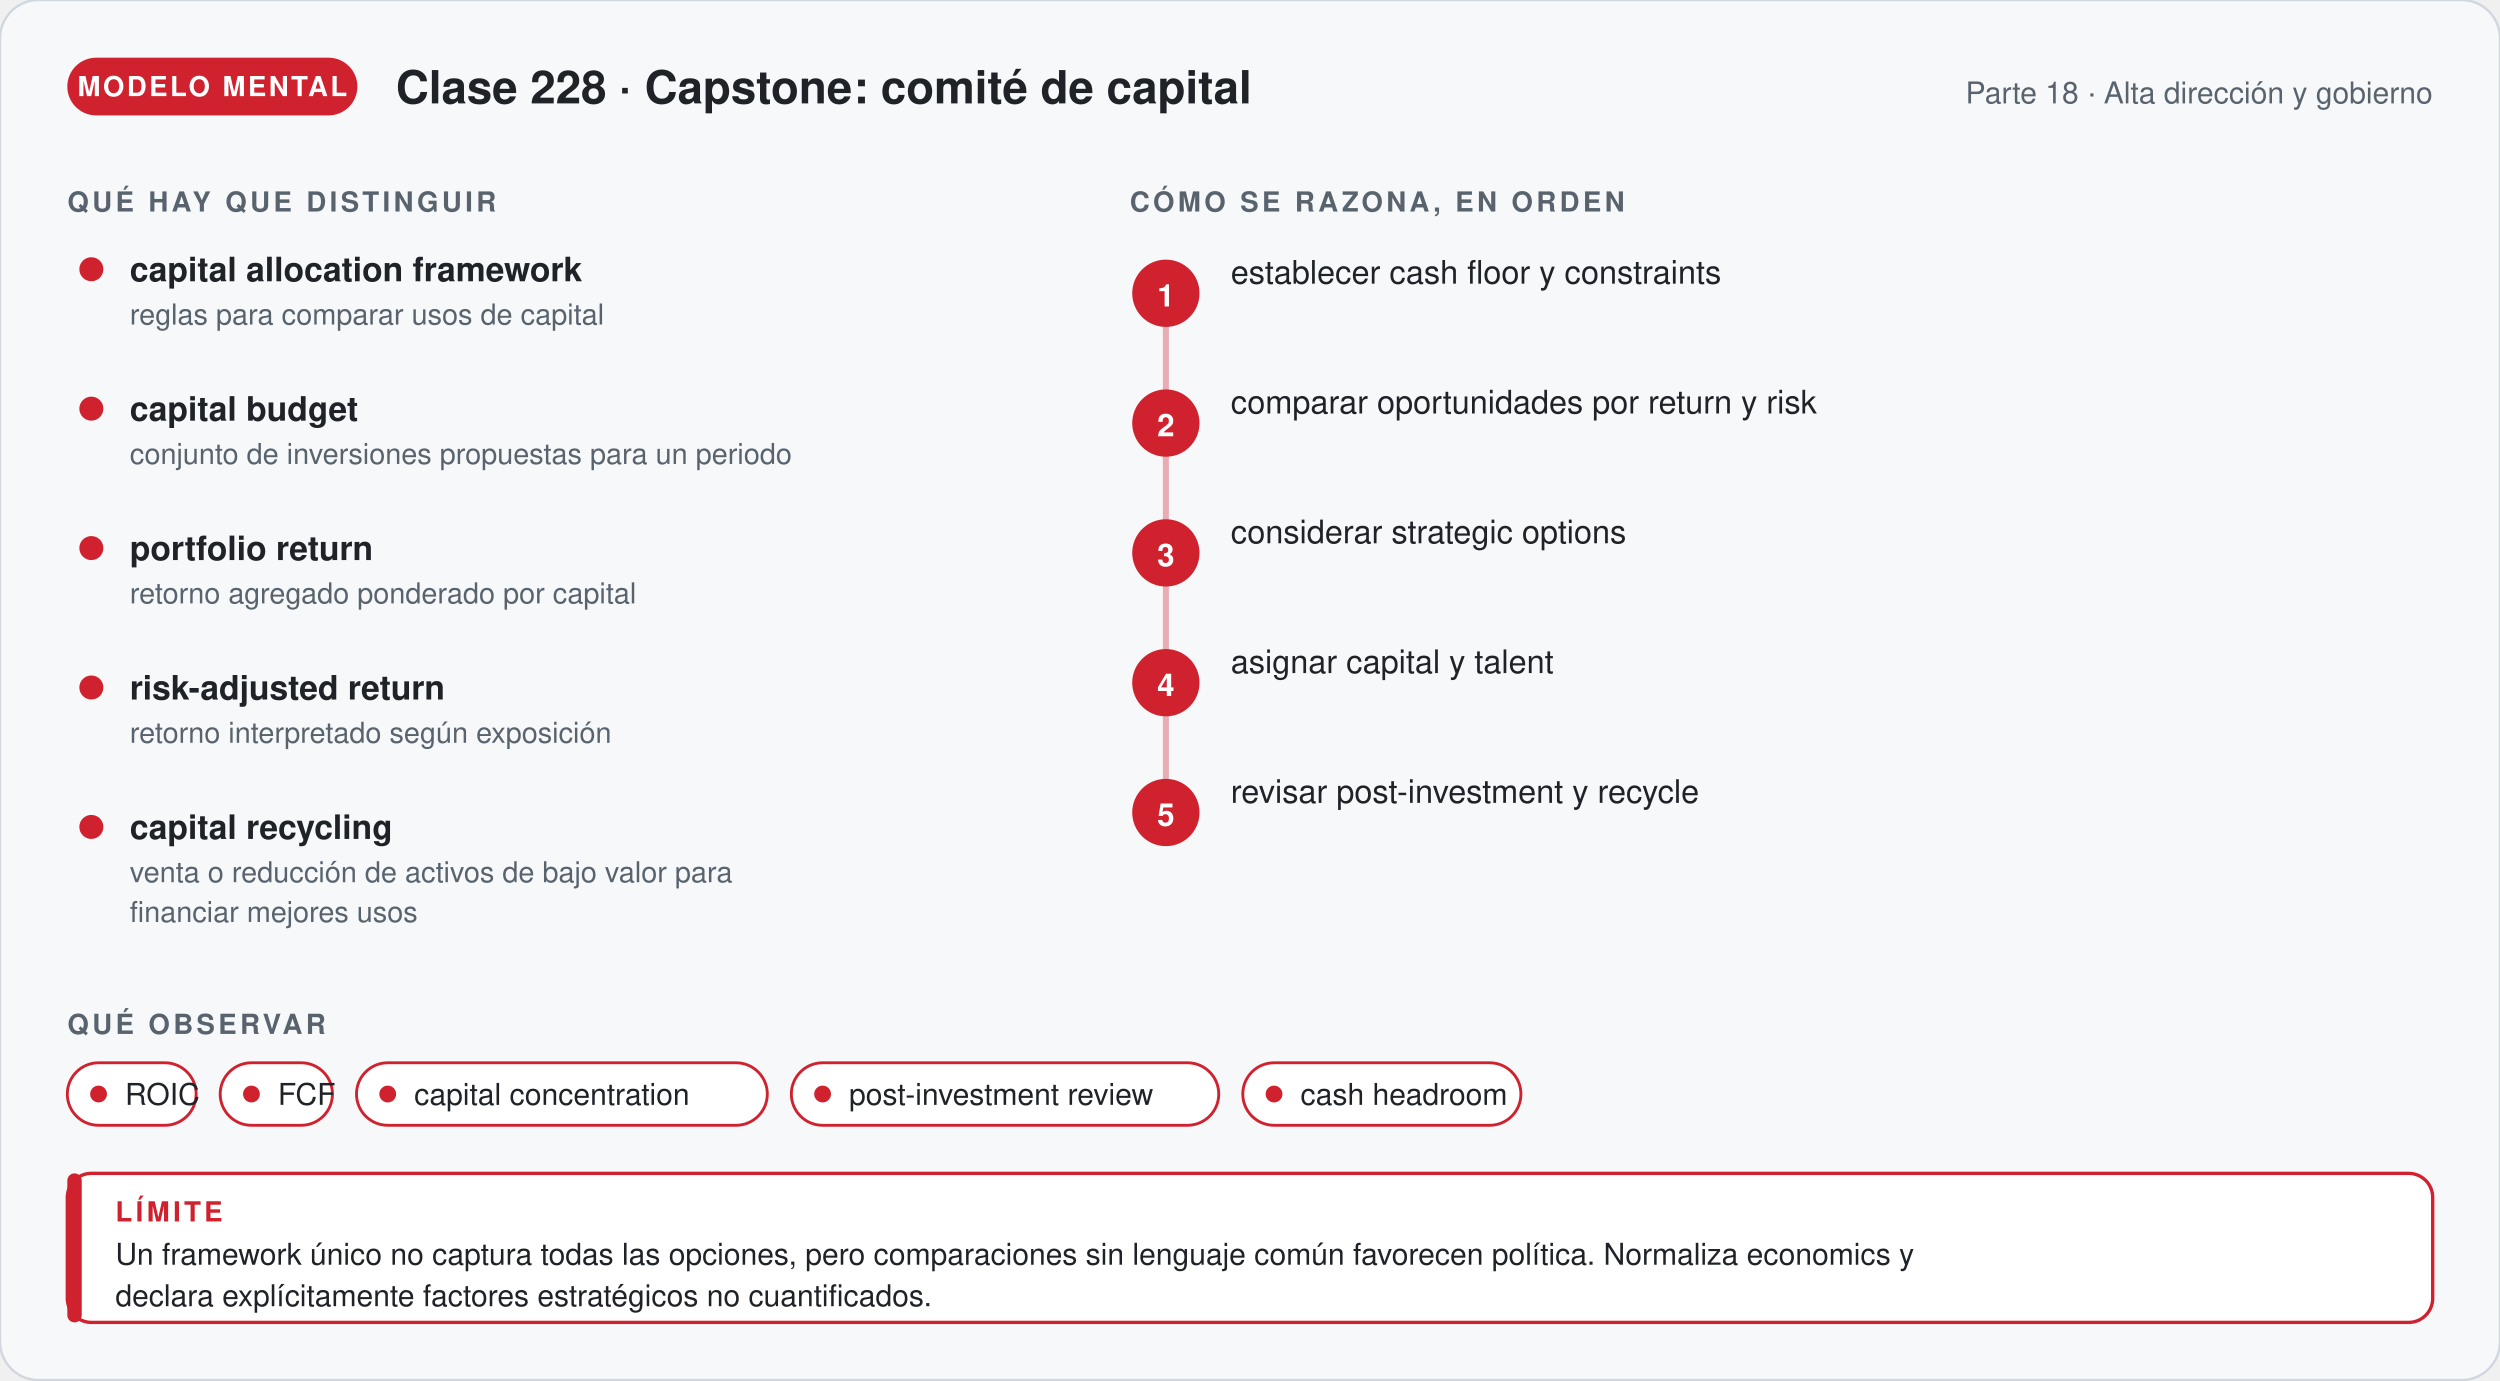
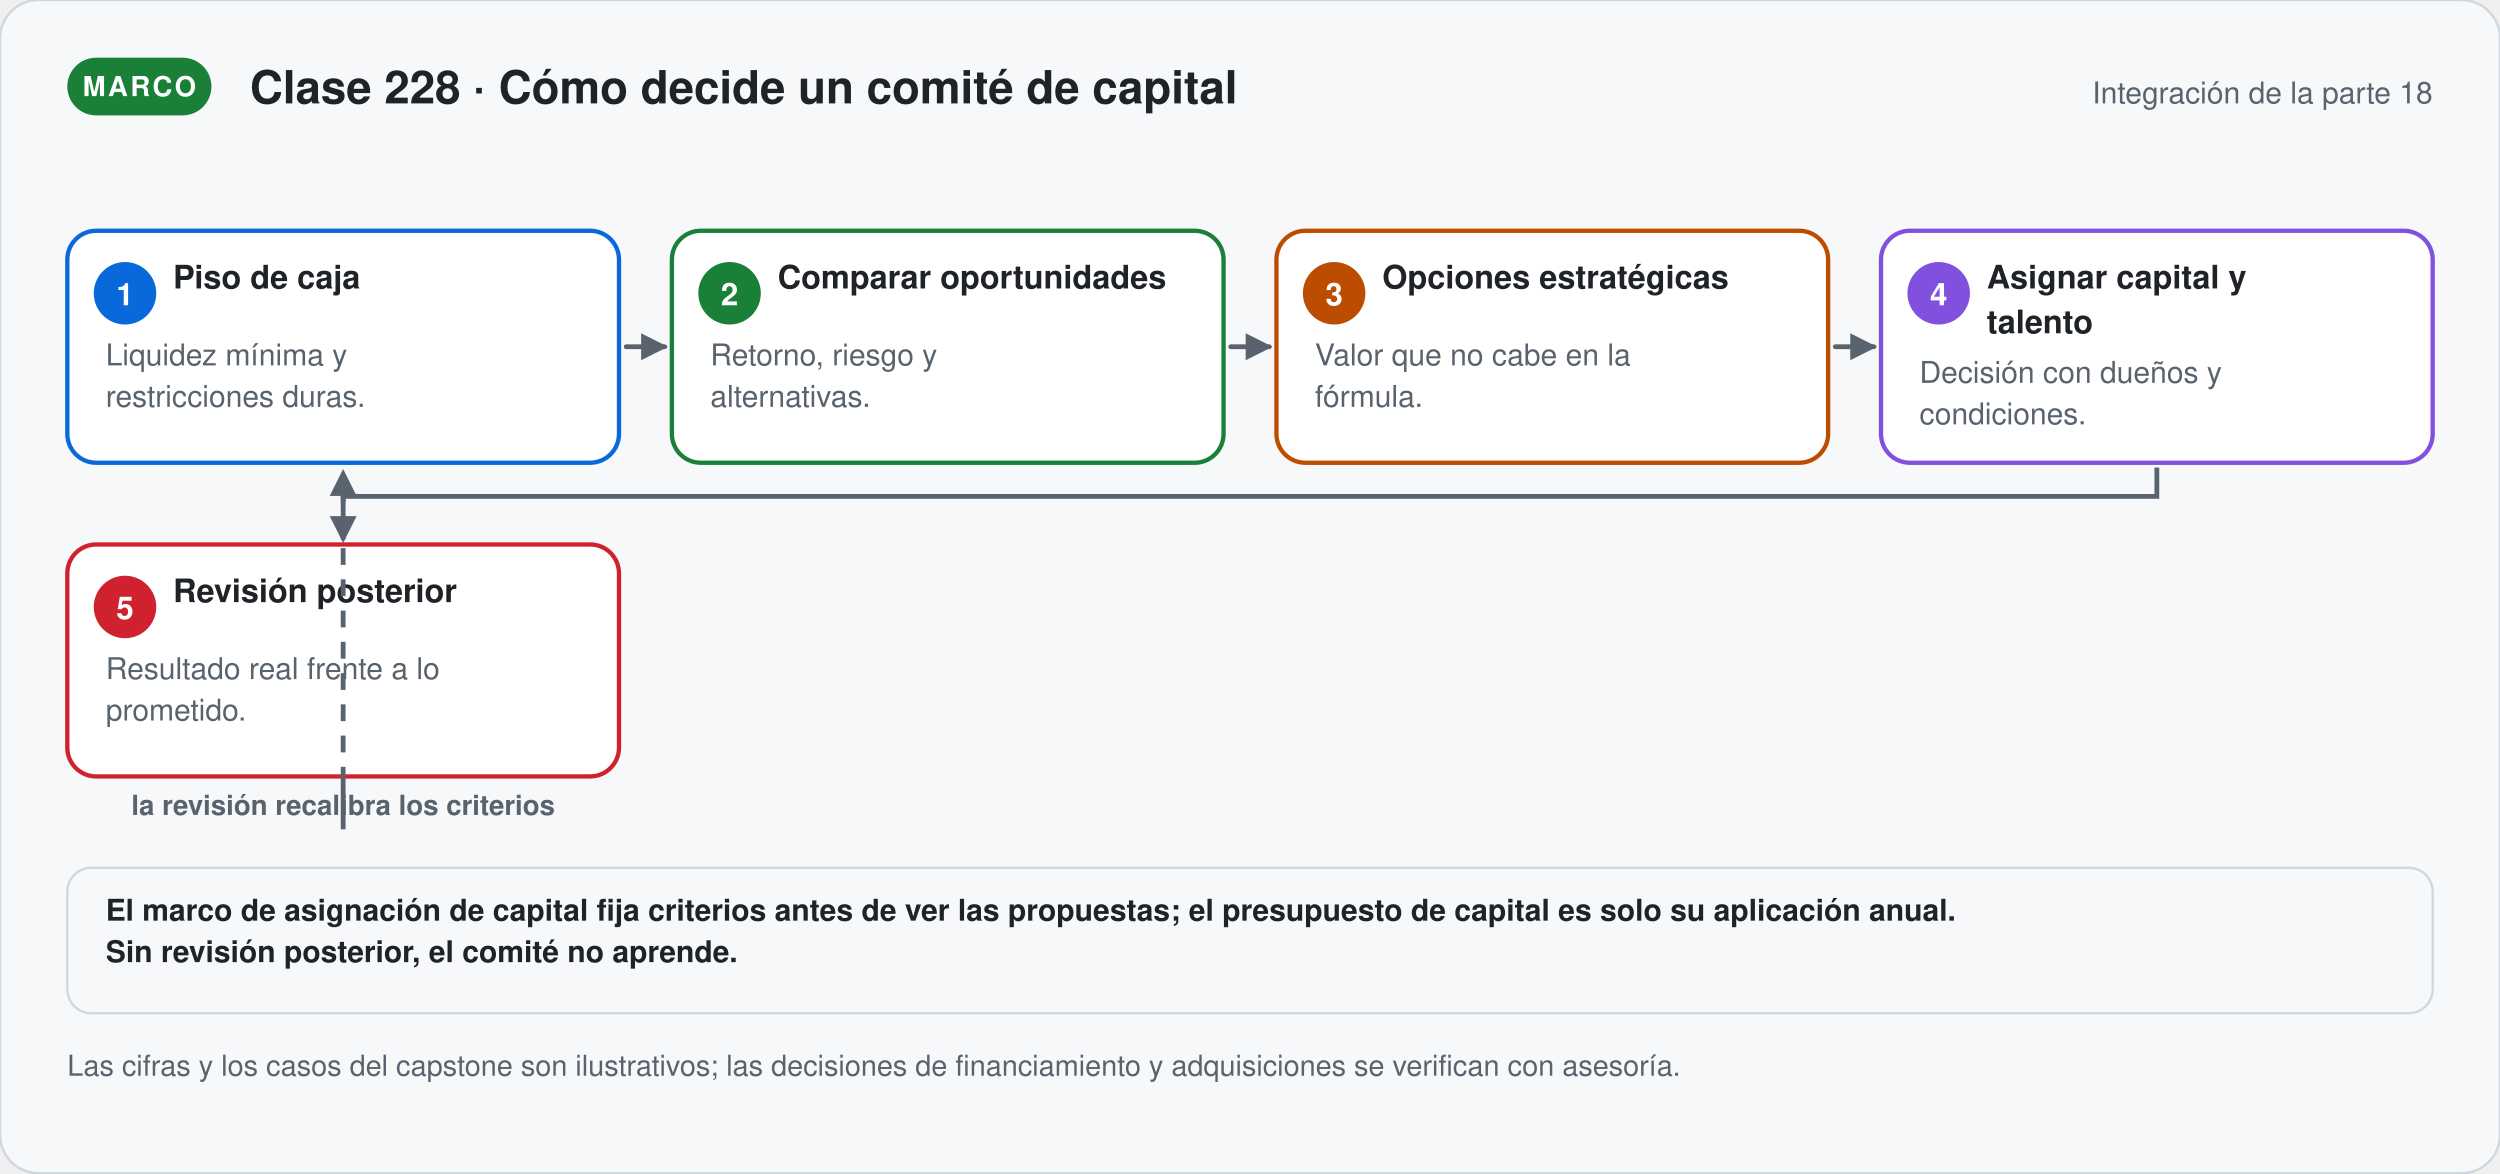
- <svg xmlns="http://www.w3.org/2000/svg" viewBox="0 0 1040 574.12" width="1040" role="img" aria-labelledby="t-g228 d-g228" font-family="'Segoe UI', 'Helvetica Neue', Helvetica, Arial, sans-serif">
+ <svg xmlns="http://www.w3.org/2000/svg" viewBox="0 0 1040 488.06" width="1040" role="img" aria-labelledby="t-s228 d-s228" font-family="'Segoe UI', 'Helvetica Neue', Helvetica, Arial, sans-serif">
  <defs>
-     <marker id="p-g228" viewBox="0 0 10 10" refX="8" refY="5" markerWidth="7" markerHeight="7" orient="auto">
+     <marker id="p-s228" viewBox="0 0 10 10" refX="8" refY="5" markerWidth="7" markerHeight="7" orient="auto">
      <path d="M1,1 L9,5 L1,9 Z" fill="#59636e" />
    </marker>
  </defs>
-   <rect width="1040" height="574.12" rx="16" fill="#f6f8fa" stroke="#d0d7de" />
-   <rect x="28" y="24" width="120.67" height="24" rx="12" fill="#cf222e" />
-   <text x="88.335" y="40" font-size="11.5" font-weight="700" fill="#ffffff" text-anchor="middle" letter-spacing="1">MODELO MENTAL</text>
-   <text x="164.67" y="43" font-size="19" font-weight="700" fill="#1f2328" text-anchor="start">Clase 228 · Capstone: comité de capital</text>
-   <text x="1012" y="43" font-size="12.5" font-weight="400" fill="#59636e" text-anchor="end">Parte 18 · Alta dirección y gobierno</text>
-   <text x="28" y="88" font-size="11.5" font-weight="700" fill="#59636e" text-anchor="start" letter-spacing="1.4">QUÉ HAY QUE DISTINGUIR</text>
-   <circle cx="38" cy="112" r="5" fill="#cf222e" />
-   <text x="54" y="117" font-size="14" font-weight="700" fill="#1f2328" text-anchor="start">capital allocation framework</text>
-   <text x="54" y="135" font-size="12" font-weight="400" fill="#59636e" text-anchor="start">reglas para comparar usos de capital</text>
-   <circle cx="38" cy="170" r="5" fill="#cf222e" />
-   <text x="54" y="175" font-size="14" font-weight="700" fill="#1f2328" text-anchor="start">capital budget</text>
-   <text x="54" y="193" font-size="12" font-weight="400" fill="#59636e" text-anchor="start">conjunto de inversiones propuestas para un periodo</text>
-   <circle cx="38" cy="228" r="5" fill="#cf222e" />
-   <text x="54" y="233" font-size="14" font-weight="700" fill="#1f2328" text-anchor="start">portfolio return</text>
-   <text x="54" y="251" font-size="12" font-weight="400" fill="#59636e" text-anchor="start">retorno agregado ponderado por capital</text>
-   <circle cx="38" cy="286" r="5" fill="#cf222e" />
-   <text x="54" y="291" font-size="14" font-weight="700" fill="#1f2328" text-anchor="start">risk-adjusted return</text>
-   <text x="54" y="309" font-size="12" font-weight="400" fill="#59636e" text-anchor="start">retorno interpretado según exposición</text>
-   <circle cx="38" cy="344" r="5" fill="#cf222e" />
-   <text x="54" y="349" font-size="14" font-weight="700" fill="#1f2328" text-anchor="start">capital recycling</text>
-   <text x="54" y="367" font-size="12" font-weight="400" fill="#59636e" text-anchor="start">venta o reducción de activos de bajo valor para</text>
-   <text x="54" y="383.56" font-size="12" font-weight="400" fill="#59636e" text-anchor="start">financiar mejores usos</text>
-   <text x="470" y="88" font-size="11.5" font-weight="700" fill="#59636e" text-anchor="start" letter-spacing="1.4">CÓMO SE RAZONA, EN ORDEN</text>
-   <path d="M485,122 V338" stroke="#cf222e" stroke-width="2.5" stroke-opacity="0.35" />
-   <circle cx="485" cy="122" r="14" fill="#cf222e" />
-   <text x="485" y="127.5" font-size="13" font-weight="700" fill="#ffffff" text-anchor="middle">1</text>
-   <text x="512" y="118" font-size="13.5" font-weight="500" fill="#1f2328" text-anchor="start">establecer cash floor y constraints</text>
-   <circle cx="485" cy="176" r="14" fill="#cf222e" />
-   <text x="485" y="181.5" font-size="13" font-weight="700" fill="#ffffff" text-anchor="middle">2</text>
-   <text x="512" y="172" font-size="13.5" font-weight="500" fill="#1f2328" text-anchor="start">comparar oportunidades por return y risk</text>
-   <circle cx="485" cy="230" r="14" fill="#cf222e" />
-   <text x="485" y="235.5" font-size="13" font-weight="700" fill="#ffffff" text-anchor="middle">3</text>
-   <text x="512" y="226" font-size="13.5" font-weight="500" fill="#1f2328" text-anchor="start">considerar strategic options</text>
-   <circle cx="485" cy="284" r="14" fill="#cf222e" />
-   <text x="485" y="289.5" font-size="13" font-weight="700" fill="#ffffff" text-anchor="middle">4</text>
-   <text x="512" y="280" font-size="13.5" font-weight="500" fill="#1f2328" text-anchor="start">asignar capital y talent</text>
-   <circle cx="485" cy="338" r="14" fill="#cf222e" />
-   <text x="485" y="343.5" font-size="13" font-weight="700" fill="#ffffff" text-anchor="middle">5</text>
-   <text x="512" y="334" font-size="13.5" font-weight="500" fill="#1f2328" text-anchor="start">revisar post-investment y recycle</text>
-   <text x="28" y="430.12" font-size="11.5" font-weight="700" fill="#59636e" text-anchor="start" letter-spacing="1.4">QUÉ OBSERVAR</text>
-   <rect x="28" y="442.12" width="53.6" height="26" rx="13" fill="#ffffff" stroke="#cf222e" stroke-width="1.2" />
-   <circle cx="41" cy="455.12" r="3.5" fill="#cf222e" />
-   <text x="52" y="459.62" font-size="12.5" font-weight="400" fill="#1f2328" text-anchor="start">ROIC</text>
-   <rect x="91.6" y="442.12" width="46.7" height="26" rx="13" fill="#ffffff" stroke="#cf222e" stroke-width="1.2" />
-   <circle cx="104.6" cy="455.12" r="3.5" fill="#cf222e" />
-   <text x="115.6" y="459.62" font-size="12.5" font-weight="400" fill="#1f2328" text-anchor="start">FCF</text>
-   <rect x="148.3" y="442.12" width="170.9" height="26" rx="13" fill="#ffffff" stroke="#cf222e" stroke-width="1.2" />
-   <circle cx="161.3" cy="455.12" r="3.5" fill="#cf222e" />
-   <text x="172.3" y="459.62" font-size="12.5" font-weight="400" fill="#1f2328" text-anchor="start">capital concentration</text>
-   <rect x="329.2" y="442.12" width="177.8" height="26" rx="13" fill="#ffffff" stroke="#cf222e" stroke-width="1.2" />
-   <circle cx="342.2" cy="455.12" r="3.5" fill="#cf222e" />
-   <text x="353.2" y="459.62" font-size="12.5" font-weight="400" fill="#1f2328" text-anchor="start">post-investment review</text>
-   <rect x="517" y="442.12" width="115.7" height="26" rx="13" fill="#ffffff" stroke="#cf222e" stroke-width="1.2" />
-   <circle cx="530" cy="455.12" r="3.5" fill="#cf222e" />
-   <text x="541" y="459.62" font-size="12.5" font-weight="400" fill="#1f2328" text-anchor="start">cash headroom</text>
-   <rect x="28" y="488.12" width="984" height="62" rx="10" fill="#ffffff" stroke="#cf222e" stroke-width="1.4" />
-   <rect x="28" y="488.12" width="6" height="62" rx="3" fill="#cf222e" />
-   <text x="48" y="508.12" font-size="11.5" font-weight="700" fill="#cf222e" text-anchor="start" letter-spacing="1.4">LÍMITE</text>
-   <text x="48" y="526.12" font-size="12.5" font-weight="400" fill="#1f2328" text-anchor="start">Un framework único no captura todas las opciones, pero comparaciones sin lenguaje común favorecen política. Normaliza economics y</text>
-   <text x="48" y="543.37" font-size="12.5" font-weight="400" fill="#1f2328" text-anchor="start">declara explícitamente factores estratégicos no cuantificados.</text>
+   <rect width="1040" height="488.06" rx="16" fill="#f6f8fa" stroke="#d0d7de" />
+   <rect x="28" y="24" width="59.95" height="24" rx="12" fill="#1a7f37" />
+   <text x="57.975" y="40" font-size="11.5" font-weight="700" fill="#ffffff" text-anchor="middle" letter-spacing="1">MARCO</text>
+   <text x="103.95" y="43" font-size="19" font-weight="700" fill="#1f2328" text-anchor="start">Clase 228 · Cómo decide un comité de capital</text>
+   <text x="1012" y="43" font-size="12.5" font-weight="400" fill="#59636e" text-anchor="end">Integración de la parte 18</text>
+   <rect x="28" y="96" width="229.5" height="96.5" rx="12" fill="#ffffff" stroke="#0969da" stroke-width="1.8" />
+   <circle cx="52.0" cy="122.0" r="13" fill="#0969da" />
+   <text x="52" y="127" font-size="13" font-weight="700" fill="#ffffff" text-anchor="middle">1</text>
+   <text x="72" y="120" font-size="13.5" font-weight="700" fill="#1f2328" text-anchor="start">Piso de caja</text>
+   <text x="44" y="152" font-size="12.5" font-weight="400" fill="#59636e" text-anchor="start">Liquidez mínima y</text>
+   <text x="44" y="169.25" font-size="12.5" font-weight="400" fill="#59636e" text-anchor="start">restricciones duras.</text>
+   <path d="M260.5,144.25 L276.5,144.25" stroke="#59636e" stroke-width="2" fill="none" stroke-linecap="round" marker-end="url(#p-s228)" />
+   <rect x="279.5" y="96" width="229.5" height="96.5" rx="12" fill="#ffffff" stroke="#1a7f37" stroke-width="1.8" />
+   <circle cx="303.5" cy="122.0" r="13" fill="#1a7f37" />
+   <text x="303.5" y="127" font-size="13" font-weight="700" fill="#ffffff" text-anchor="middle">2</text>
+   <text x="323.5" y="120" font-size="13.5" font-weight="700" fill="#1f2328" text-anchor="start">Comparar oportunidades</text>
+   <text x="295.5" y="152" font-size="12.5" font-weight="400" fill="#59636e" text-anchor="start">Retorno, riesgo y</text>
+   <text x="295.5" y="169.25" font-size="12.5" font-weight="400" fill="#59636e" text-anchor="start">alternativas.</text>
+   <path d="M512,144.25 L528,144.25" stroke="#59636e" stroke-width="2" fill="none" stroke-linecap="round" marker-end="url(#p-s228)" />
+   <rect x="531" y="96" width="229.5" height="96.5" rx="12" fill="#ffffff" stroke="#bc4c00" stroke-width="1.8" />
+   <circle cx="555.0" cy="122.0" r="13" fill="#bc4c00" />
+   <text x="555" y="127" font-size="13" font-weight="700" fill="#ffffff" text-anchor="middle">3</text>
+   <text x="575" y="120" font-size="13.5" font-weight="700" fill="#1f2328" text-anchor="start">Opciones estratégicas</text>
+   <text x="547" y="152" font-size="12.5" font-weight="400" fill="#59636e" text-anchor="start">Valor que no cabe en la</text>
+   <text x="547" y="169.25" font-size="12.5" font-weight="400" fill="#59636e" text-anchor="start">fórmula.</text>
+   <path d="M763.5,144.25 L779.5,144.25" stroke="#59636e" stroke-width="2" fill="none" stroke-linecap="round" marker-end="url(#p-s228)" />
+   <rect x="782.5" y="96" width="229.5" height="96.5" rx="12" fill="#ffffff" stroke="#8250df" stroke-width="1.8" />
+   <circle cx="806.5" cy="122.0" r="13" fill="#8250df" />
+   <text x="806.5" y="127" font-size="13" font-weight="700" fill="#ffffff" text-anchor="middle">4</text>
+   <text x="826.5" y="120" font-size="13.5" font-weight="700" fill="#1f2328" text-anchor="start">Asignar capital y</text>
+   <text x="826.5" y="138.63" font-size="13.5" font-weight="700" fill="#1f2328" text-anchor="start">talento</text>
+   <text x="798.5" y="159.26" font-size="12.5" font-weight="400" fill="#59636e" text-anchor="start">Decisión con dueños y</text>
+   <text x="798.5" y="176.51" font-size="12.5" font-weight="400" fill="#59636e" text-anchor="start">condiciones.</text>
+   <path d="M897.25,194.5 V206.5 H142.75 V224.5" stroke="#59636e" stroke-width="2" fill="none" marker-end="url(#p-s228)" />
+   <rect x="28" y="226.5" width="229.5" height="96.5" rx="12" fill="#ffffff" stroke="#cf222e" stroke-width="1.8" />
+   <circle cx="52.0" cy="252.5" r="13" fill="#cf222e" />
+   <text x="52" y="257.5" font-size="13" font-weight="700" fill="#ffffff" text-anchor="middle">5</text>
+   <text x="72" y="250.5" font-size="13.5" font-weight="700" fill="#1f2328" text-anchor="start">Revisión posterior</text>
+   <text x="44" y="282.5" font-size="12.5" font-weight="400" fill="#59636e" text-anchor="start">Resultado real frente a lo</text>
+   <text x="44" y="299.75" font-size="12.5" font-weight="400" fill="#59636e" text-anchor="start">prometido.</text>
+   <path d="M142.75,325.0 V345.0 H142.75 V196.5" stroke="#59636e" stroke-width="2" fill="none" stroke-dasharray="7 6" marker-end="url(#p-s228)" />
+   <text x="142.75" y="339" font-size="11.5" font-weight="600" fill="#59636e" text-anchor="middle">la revisión recalibra los criterios</text>
+   <rect x="28" y="361" width="984" height="60.5" rx="10" fill="#f6f8fa" stroke="#d0d7de" stroke-width="1" />
+   <text x="44" y="383" font-size="12.5" font-weight="600" fill="#1f2328" text-anchor="start">El marco de asignación de capital fija criterios antes de ver las propuestas; el presupuesto de capital es solo su aplicación anual.</text>
+   <text x="44" y="400.25" font-size="12.5" font-weight="600" fill="#1f2328" text-anchor="start">Sin revisión posterior, el comité no aprende.</text>
+   <text x="28" y="447.5" font-size="12" font-weight="400" fill="#59636e" text-anchor="start">Las cifras y los casos del capstone son ilustrativos; las decisiones de financiamiento y adquisiciones se verifican con asesoría.</text>
</svg>
